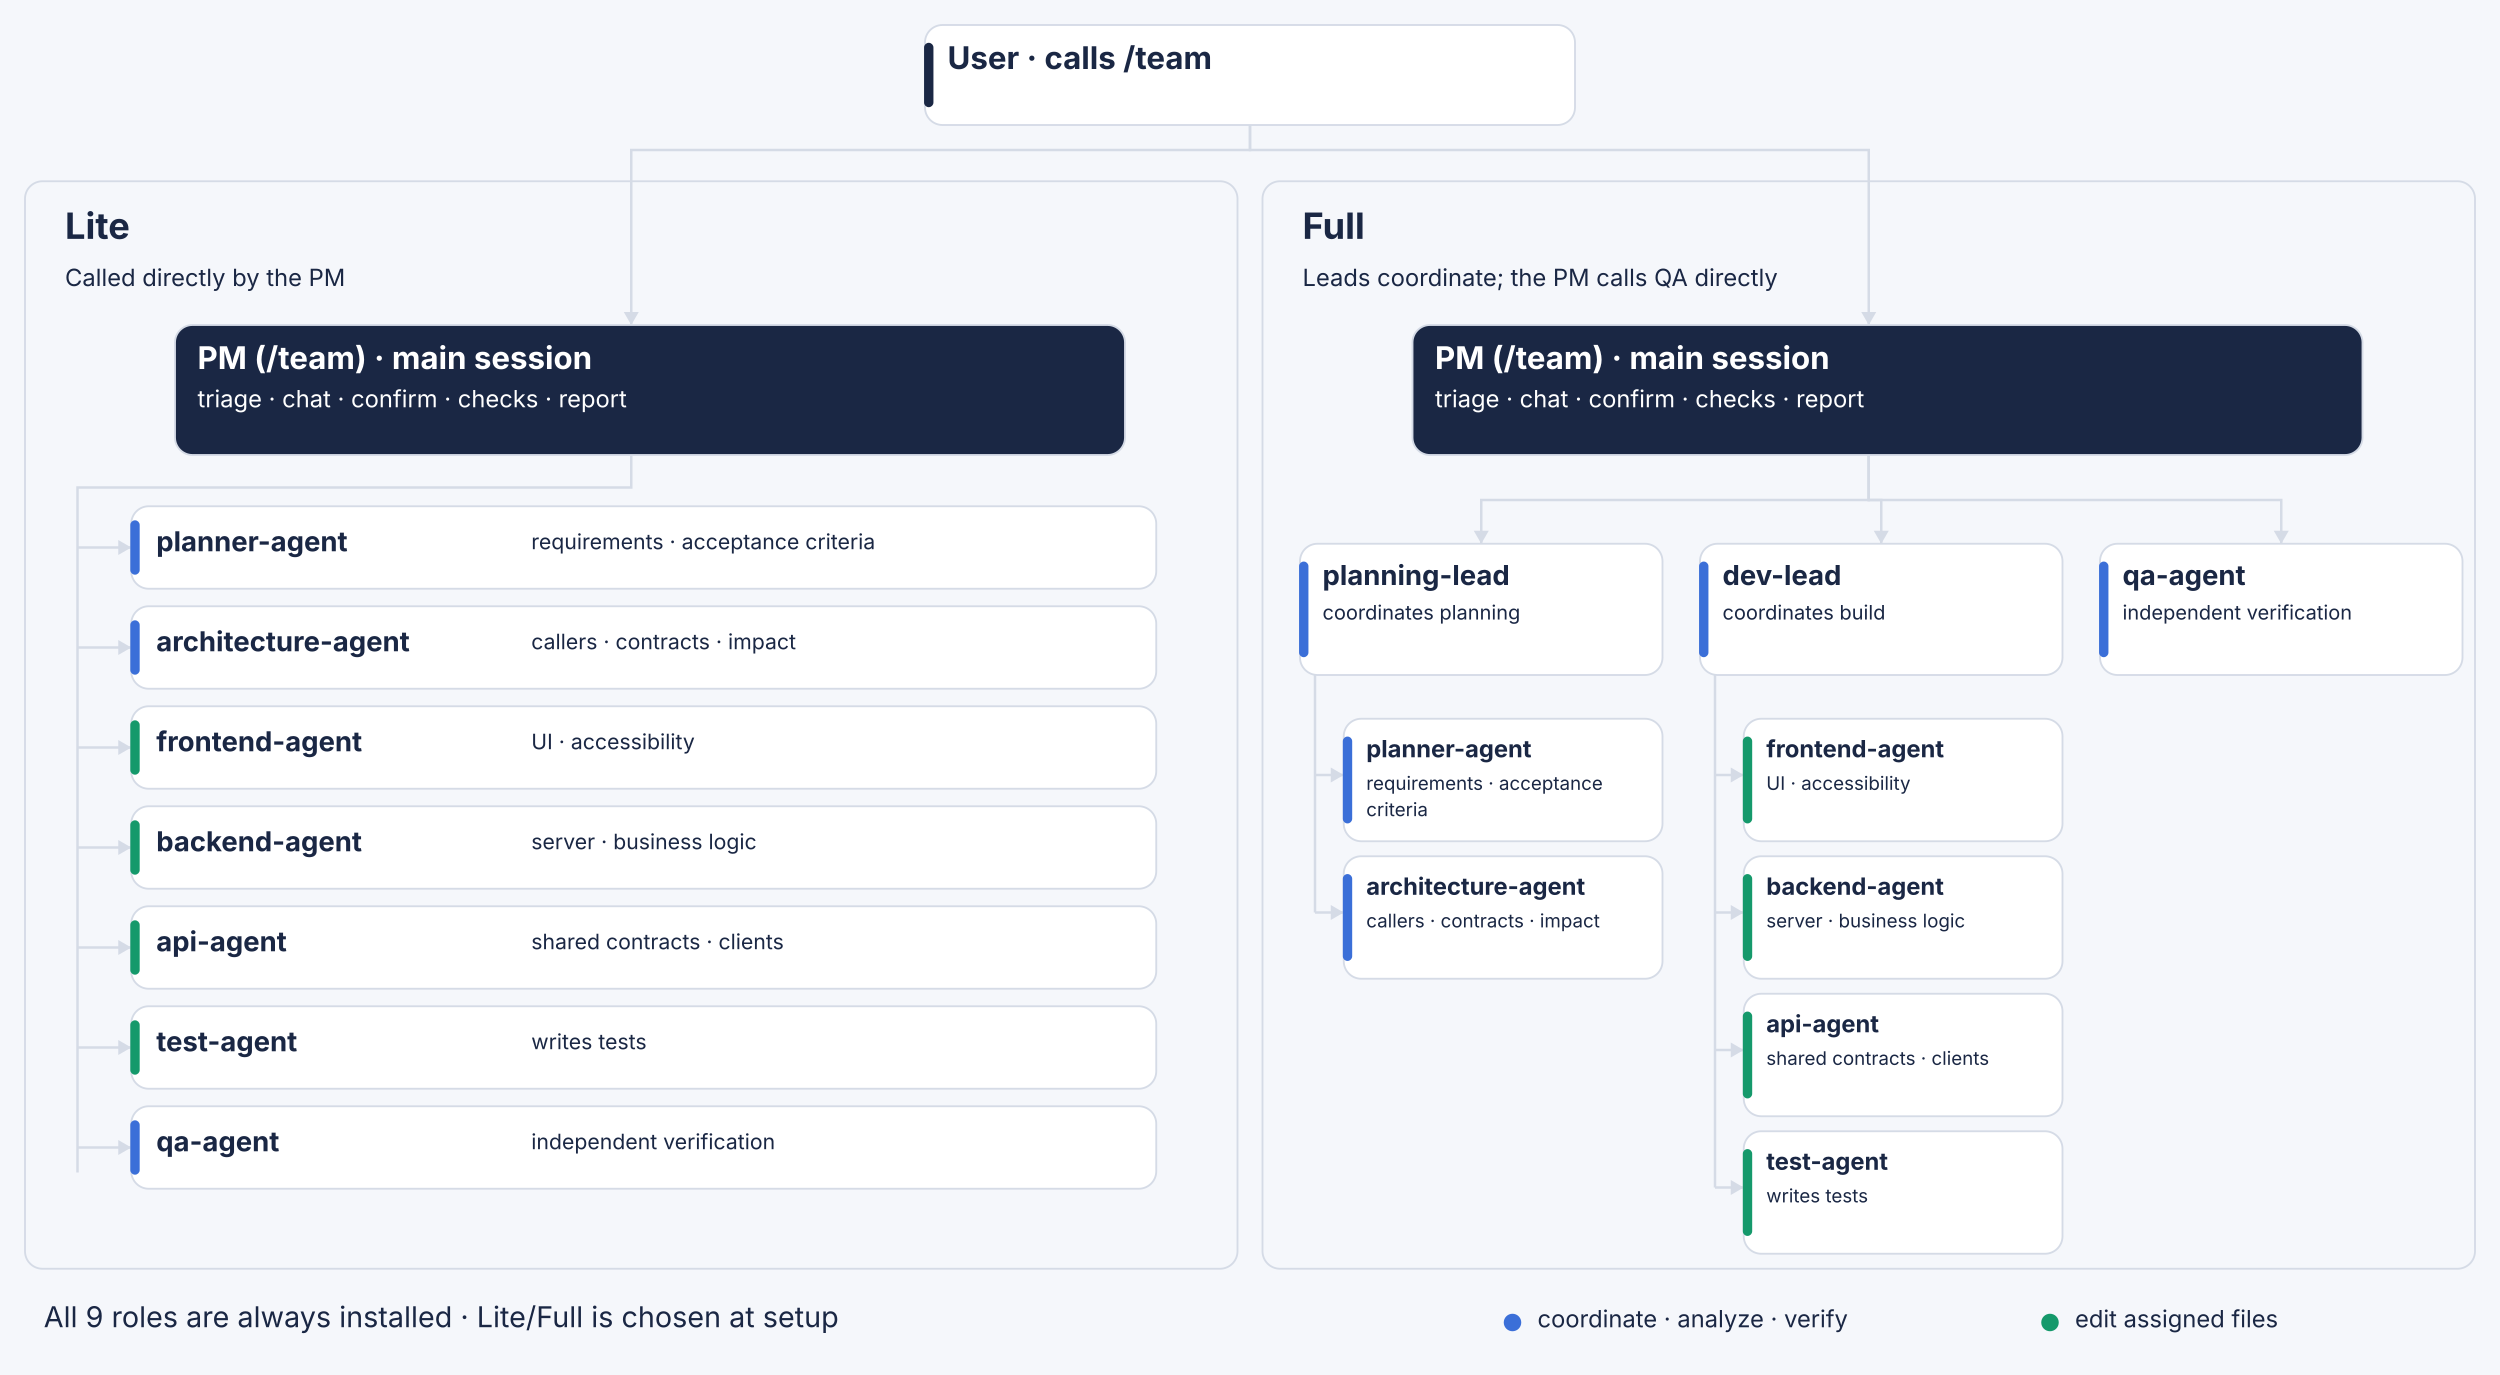
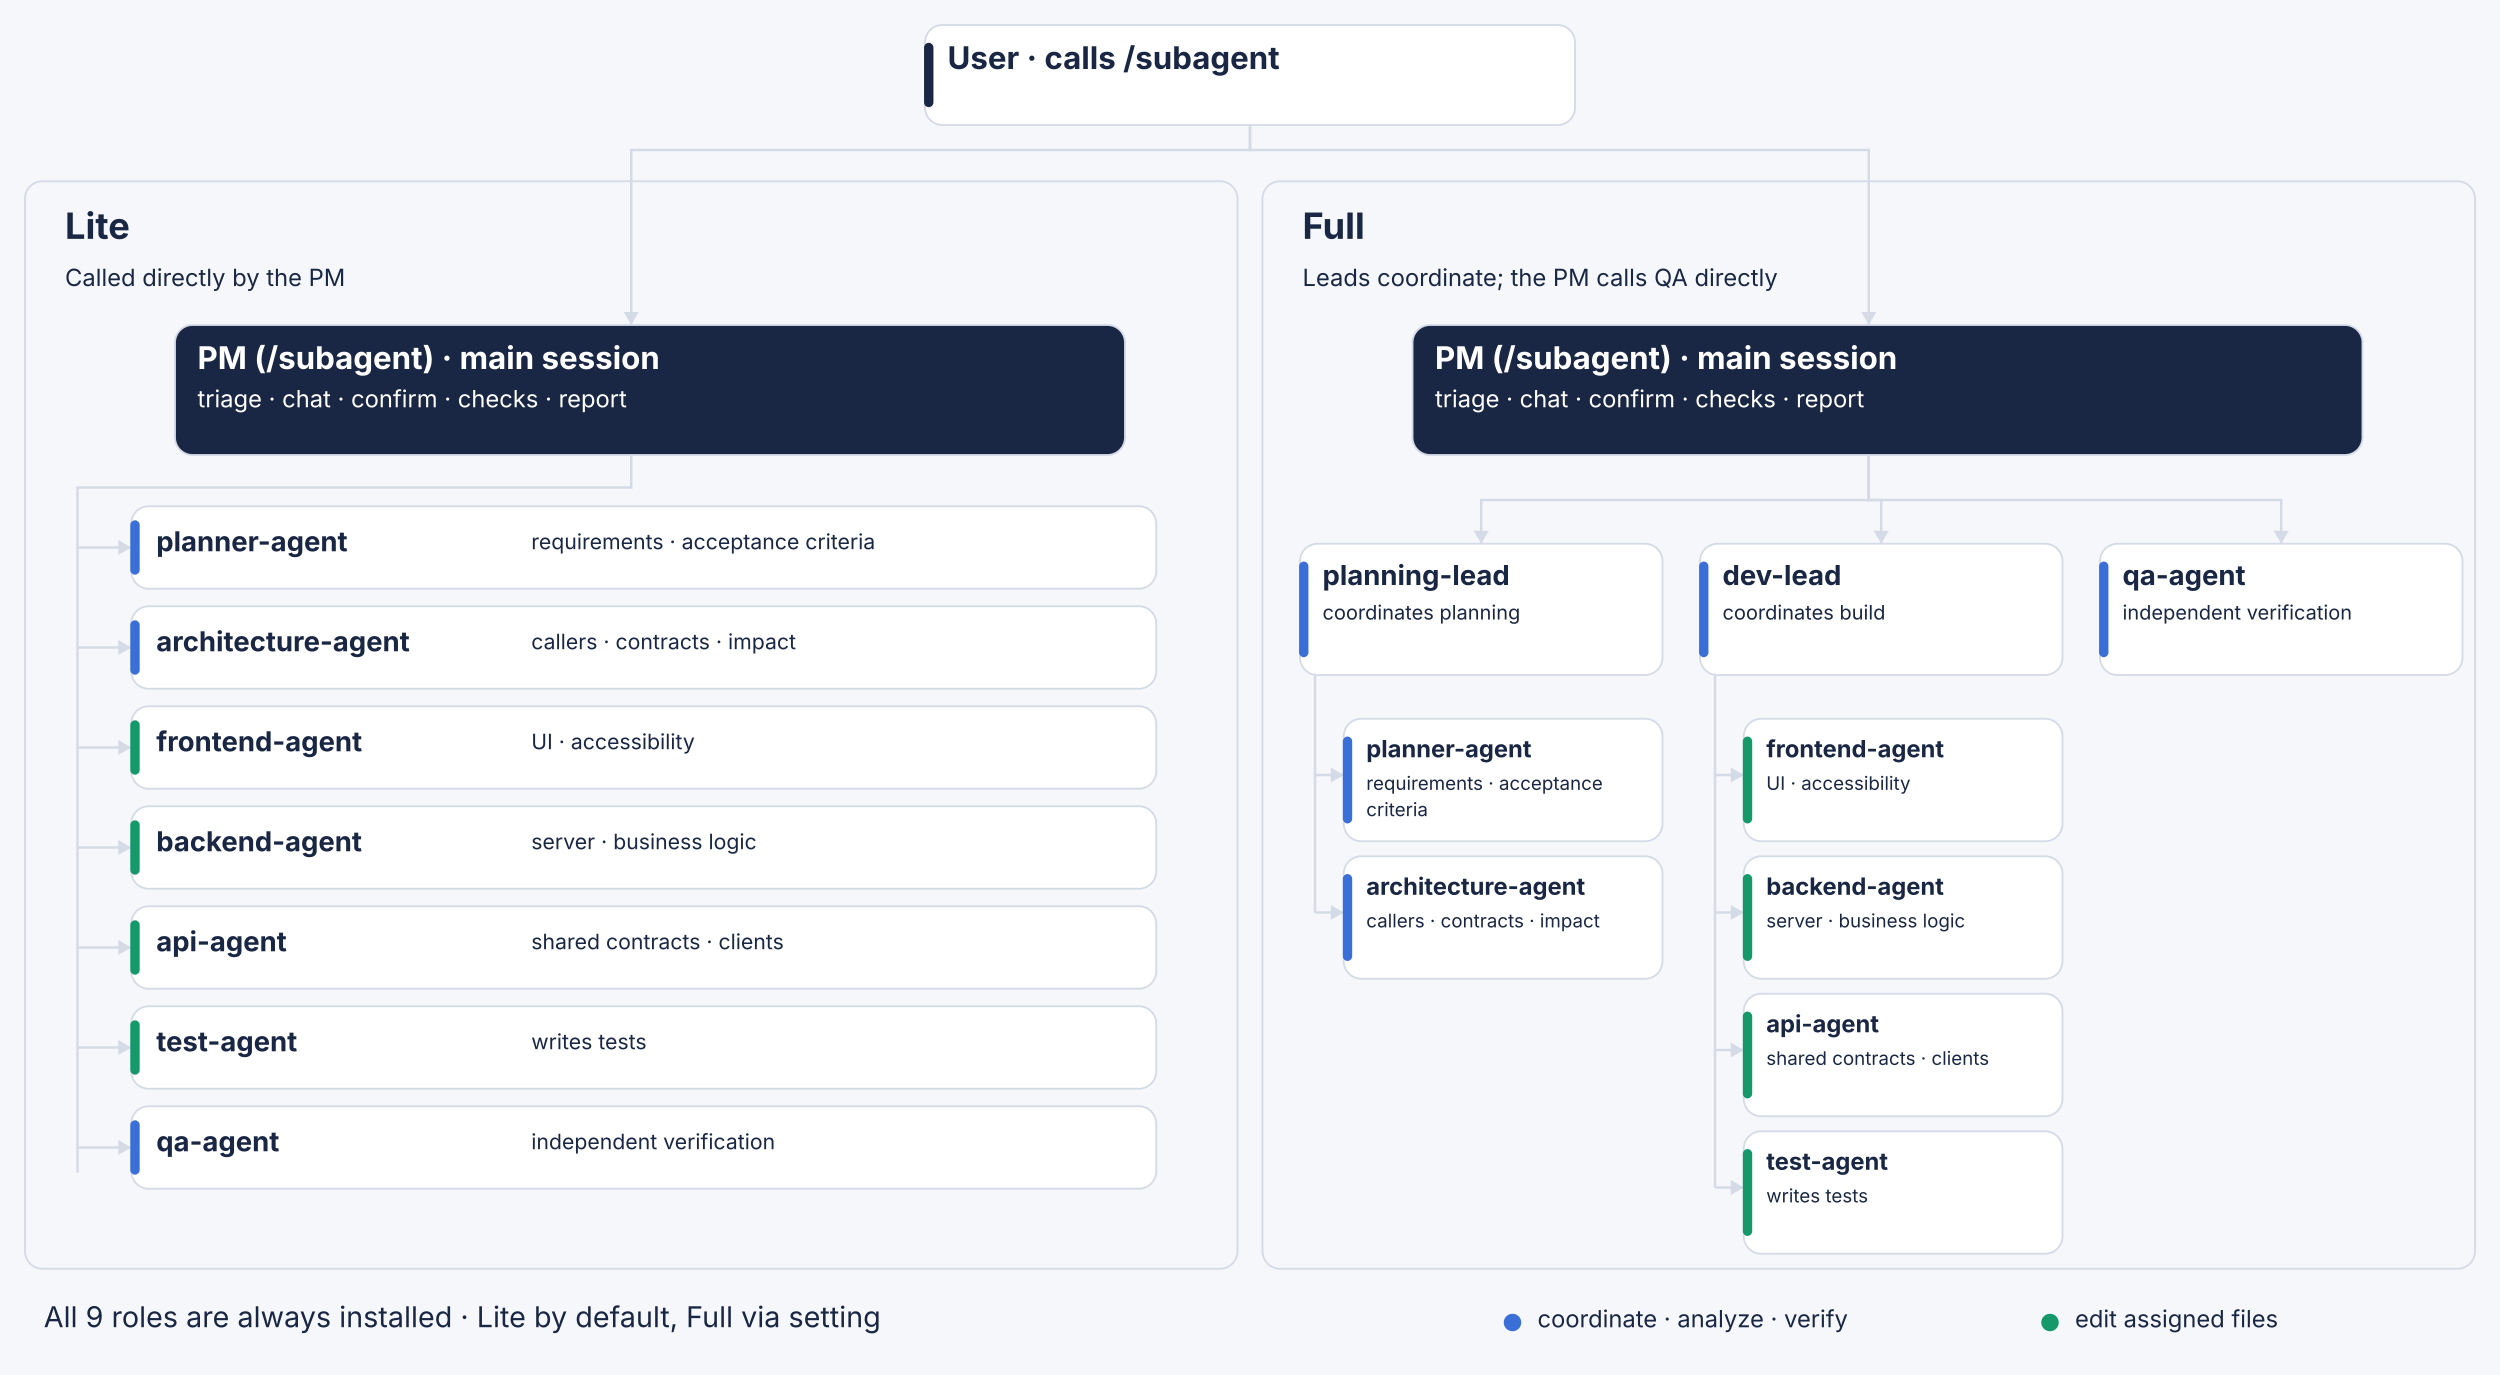
<svg xmlns="http://www.w3.org/2000/svg" width="2000" height="1100" viewBox="0 0 2000 1100">
  <rect width="2000" height="1100" fill="#F5F7FB" />
  <rect x="740" y="20" width="520" height="80" rx="14" fill="white" stroke="#D5DBE6" stroke-width="1.5" />
  <rect x="740" y="35" width="6" height="50" rx="3" fill="#1A2744" stroke="#1A2744" stroke-width="1.5" />
-   <text x="758" y="37" dominant-baseline="text-before-edge" font-family="Inter, Noto Sans KR, sans-serif" font-size="25" font-weight="700" fill="#1A2744">User · calls /team</text>
+   <text x="758" y="37" dominant-baseline="text-before-edge" font-family="Inter, Noto Sans KR, sans-serif" font-size="25" font-weight="700" fill="#1A2744">User · calls /subagent</text>
  <rect x="20" y="145" width="970" height="870" rx="14" fill="#F5F7FB" stroke="#D5DBE6" stroke-width="1.5" />
  <text x="52" y="170" dominant-baseline="text-before-edge" font-family="Inter, Noto Sans KR, sans-serif" font-size="29" font-weight="700" fill="#1A2744">Lite</text>
  <text x="52" y="215" dominant-baseline="text-before-edge" font-family="Inter, Noto Sans KR, sans-serif" font-size="19" font-weight="400" fill="#1A2744">Called directly by the PM</text>
  <polyline points="1000,100 1000,120 505,120 505,260" fill="none" stroke="#D5DBE6" stroke-width="2" />
  <polygon points="505,260 499.0,249.608 511.0,249.608" fill="#D5DBE6" />
  <rect x="140" y="260" width="760" height="104" rx="14" fill="#1A2744" stroke="#D5DBE6" stroke-width="1.5" />
-   <text x="158" y="277" dominant-baseline="text-before-edge" font-family="Inter, Noto Sans KR, sans-serif" font-size="25" font-weight="700" fill="white">PM (/team) · main session</text>
+   <text x="158" y="277" dominant-baseline="text-before-edge" font-family="Inter, Noto Sans KR, sans-serif" font-size="25" font-weight="700" fill="white">PM (/subagent) · main session</text>
  <text x="158" y="312" dominant-baseline="text-before-edge" font-family="Inter, Noto Sans KR, sans-serif" font-size="19" font-weight="400" fill="white">triage · chat · confirm · checks · report</text>
  <rect x="1010" y="145" width="970" height="870" rx="14" fill="#F5F7FB" stroke="#D5DBE6" stroke-width="1.5" />
  <text x="1042" y="170" dominant-baseline="text-before-edge" font-family="Inter, Noto Sans KR, sans-serif" font-size="29" font-weight="700" fill="#1A2744">Full</text>
  <text x="1042" y="215" dominant-baseline="text-before-edge" font-family="Inter, Noto Sans KR, sans-serif" font-size="19" font-weight="400" fill="#1A2744">Leads coordinate; the PM calls QA directly</text>
  <polyline points="1000,100 1000,120 1495,120 1495,260" fill="none" stroke="#D5DBE6" stroke-width="2" />
  <polygon points="1495,260 1489.0,249.608 1501.0,249.608" fill="#D5DBE6" />
  <rect x="1130" y="260" width="760" height="104" rx="14" fill="#1A2744" stroke="#D5DBE6" stroke-width="1.5" />
-   <text x="1148" y="277" dominant-baseline="text-before-edge" font-family="Inter, Noto Sans KR, sans-serif" font-size="25" font-weight="700" fill="white">PM (/team) · main session</text>
+   <text x="1148" y="277" dominant-baseline="text-before-edge" font-family="Inter, Noto Sans KR, sans-serif" font-size="25" font-weight="700" fill="white">PM (/subagent) · main session</text>
  <text x="1148" y="312" dominant-baseline="text-before-edge" font-family="Inter, Noto Sans KR, sans-serif" font-size="19" font-weight="400" fill="white">triage · chat · confirm · checks · report</text>
  <polyline points="505,364 505,390 62,390 62,938" fill="none" stroke="#D5DBE6" stroke-width="2" />
  <polyline points="62,438 105,438" fill="none" stroke="#D5DBE6" stroke-width="2" />
  <polygon points="105,438 94.608,444.0 94.608,432.0" fill="#D5DBE6" />
  <rect x="105" y="405" width="820" height="66" rx="14" fill="white" stroke="#D5DBE6" stroke-width="1.5" />
  <rect x="105" y="417" width="6" height="42" rx="3" fill="#3B6FD8" stroke="#3B6FD8" stroke-width="1.5" />
  <text x="125" y="425" dominant-baseline="text-before-edge" font-family="Inter, Noto Sans KR, sans-serif" font-size="22" font-weight="700" fill="#1A2744">planner-agent</text>
  <text x="425" y="427" dominant-baseline="text-before-edge" font-family="Inter, Noto Sans KR, sans-serif" font-size="17" font-weight="400" fill="#1A2744">requirements · acceptance criteria</text>
  <polyline points="62,518 105,518" fill="none" stroke="#D5DBE6" stroke-width="2" />
  <polygon points="105,518 94.608,524.0 94.608,512.0" fill="#D5DBE6" />
  <rect x="105" y="485" width="820" height="66" rx="14" fill="white" stroke="#D5DBE6" stroke-width="1.5" />
  <rect x="105" y="497" width="6" height="42" rx="3" fill="#3B6FD8" stroke="#3B6FD8" stroke-width="1.5" />
  <text x="125" y="505" dominant-baseline="text-before-edge" font-family="Inter, Noto Sans KR, sans-serif" font-size="22" font-weight="700" fill="#1A2744">architecture-agent</text>
  <text x="425" y="507" dominant-baseline="text-before-edge" font-family="Inter, Noto Sans KR, sans-serif" font-size="17" font-weight="400" fill="#1A2744">callers · contracts · impact</text>
  <polyline points="62,598 105,598" fill="none" stroke="#D5DBE6" stroke-width="2" />
  <polygon points="105,598 94.608,604.0 94.608,592.0" fill="#D5DBE6" />
  <rect x="105" y="565" width="820" height="66" rx="14" fill="white" stroke="#D5DBE6" stroke-width="1.5" />
  <rect x="105" y="577" width="6" height="42" rx="3" fill="#15996B" stroke="#15996B" stroke-width="1.5" />
  <text x="125" y="585" dominant-baseline="text-before-edge" font-family="Inter, Noto Sans KR, sans-serif" font-size="22" font-weight="700" fill="#1A2744">frontend-agent</text>
  <text x="425" y="587" dominant-baseline="text-before-edge" font-family="Inter, Noto Sans KR, sans-serif" font-size="17" font-weight="400" fill="#1A2744">UI · accessibility</text>
  <polyline points="62,678 105,678" fill="none" stroke="#D5DBE6" stroke-width="2" />
  <polygon points="105,678 94.608,684.0 94.608,672.0" fill="#D5DBE6" />
  <rect x="105" y="645" width="820" height="66" rx="14" fill="white" stroke="#D5DBE6" stroke-width="1.5" />
  <rect x="105" y="657" width="6" height="42" rx="3" fill="#15996B" stroke="#15996B" stroke-width="1.5" />
  <text x="125" y="665" dominant-baseline="text-before-edge" font-family="Inter, Noto Sans KR, sans-serif" font-size="22" font-weight="700" fill="#1A2744">backend-agent</text>
  <text x="425" y="667" dominant-baseline="text-before-edge" font-family="Inter, Noto Sans KR, sans-serif" font-size="17" font-weight="400" fill="#1A2744">server · business logic</text>
  <polyline points="62,758 105,758" fill="none" stroke="#D5DBE6" stroke-width="2" />
  <polygon points="105,758 94.608,764.0 94.608,752.0" fill="#D5DBE6" />
  <rect x="105" y="725" width="820" height="66" rx="14" fill="white" stroke="#D5DBE6" stroke-width="1.5" />
  <rect x="105" y="737" width="6" height="42" rx="3" fill="#15996B" stroke="#15996B" stroke-width="1.5" />
  <text x="125" y="745" dominant-baseline="text-before-edge" font-family="Inter, Noto Sans KR, sans-serif" font-size="22" font-weight="700" fill="#1A2744">api-agent</text>
  <text x="425" y="747" dominant-baseline="text-before-edge" font-family="Inter, Noto Sans KR, sans-serif" font-size="17" font-weight="400" fill="#1A2744">shared contracts · clients</text>
  <polyline points="62,838 105,838" fill="none" stroke="#D5DBE6" stroke-width="2" />
  <polygon points="105,838 94.608,844.0 94.608,832.0" fill="#D5DBE6" />
  <rect x="105" y="805" width="820" height="66" rx="14" fill="white" stroke="#D5DBE6" stroke-width="1.5" />
  <rect x="105" y="817" width="6" height="42" rx="3" fill="#15996B" stroke="#15996B" stroke-width="1.5" />
  <text x="125" y="825" dominant-baseline="text-before-edge" font-family="Inter, Noto Sans KR, sans-serif" font-size="22" font-weight="700" fill="#1A2744">test-agent</text>
  <text x="425" y="827" dominant-baseline="text-before-edge" font-family="Inter, Noto Sans KR, sans-serif" font-size="17" font-weight="400" fill="#1A2744">writes tests</text>
  <polyline points="62,918 105,918" fill="none" stroke="#D5DBE6" stroke-width="2" />
  <polygon points="105,918 94.608,924.0 94.608,912.0" fill="#D5DBE6" />
  <rect x="105" y="885" width="820" height="66" rx="14" fill="white" stroke="#D5DBE6" stroke-width="1.5" />
  <rect x="105" y="897" width="6" height="42" rx="3" fill="#3B6FD8" stroke="#3B6FD8" stroke-width="1.5" />
  <text x="125" y="905" dominant-baseline="text-before-edge" font-family="Inter, Noto Sans KR, sans-serif" font-size="22" font-weight="700" fill="#1A2744">qa-agent</text>
  <text x="425" y="907" dominant-baseline="text-before-edge" font-family="Inter, Noto Sans KR, sans-serif" font-size="17" font-weight="400" fill="#1A2744">independent verification</text>
  <polyline points="1495,364 1495,400 1185,400 1185,435" fill="none" stroke="#D5DBE6" stroke-width="2" />
  <polygon points="1185,435 1179.0,424.608 1191.0,424.608" fill="#D5DBE6" />
  <rect x="1040" y="435" width="290" height="105" rx="14" fill="white" stroke="#D5DBE6" stroke-width="1.5" />
  <rect x="1040" y="450" width="6" height="75" rx="3" fill="#3B6FD8" stroke="#3B6FD8" stroke-width="1.5" />
  <text x="1058" y="452" dominant-baseline="text-before-edge" font-family="Inter, Noto Sans KR, sans-serif" font-size="22" font-weight="700" fill="#1A2744">planning-lead</text>
  <text x="1058" y="484" dominant-baseline="text-before-edge" font-family="Inter, Noto Sans KR, sans-serif" font-size="16" font-weight="400" fill="#1A2744">coordinates planning</text>
  <polyline points="1495,364 1495,400 1505,400 1505,435" fill="none" stroke="#D5DBE6" stroke-width="2" />
  <polygon points="1505,435 1499.0,424.608 1511.0,424.608" fill="#D5DBE6" />
  <rect x="1360" y="435" width="290" height="105" rx="14" fill="white" stroke="#D5DBE6" stroke-width="1.5" />
  <rect x="1360" y="450" width="6" height="75" rx="3" fill="#3B6FD8" stroke="#3B6FD8" stroke-width="1.5" />
  <text x="1378" y="452" dominant-baseline="text-before-edge" font-family="Inter, Noto Sans KR, sans-serif" font-size="22" font-weight="700" fill="#1A2744">dev-lead</text>
  <text x="1378" y="484" dominant-baseline="text-before-edge" font-family="Inter, Noto Sans KR, sans-serif" font-size="16" font-weight="400" fill="#1A2744">coordinates build</text>
  <polyline points="1495,364 1495,400 1825,400 1825,435" fill="none" stroke="#D5DBE6" stroke-width="2" />
  <polygon points="1825,435 1819.0,424.608 1831.0,424.608" fill="#D5DBE6" />
  <rect x="1680" y="435" width="290" height="105" rx="14" fill="white" stroke="#D5DBE6" stroke-width="1.5" />
  <rect x="1680" y="450" width="6" height="75" rx="3" fill="#3B6FD8" stroke="#3B6FD8" stroke-width="1.5" />
  <text x="1698" y="452" dominant-baseline="text-before-edge" font-family="Inter, Noto Sans KR, sans-serif" font-size="22" font-weight="700" fill="#1A2744">qa-agent</text>
  <text x="1698" y="484" dominant-baseline="text-before-edge" font-family="Inter, Noto Sans KR, sans-serif" font-size="16" font-weight="400" fill="#1A2744">independent verification</text>
  <polyline points="1052,540 1052,730" fill="none" stroke="#D5DBE6" stroke-width="2" />
  <polyline points="1052,620 1075,620" fill="none" stroke="#D5DBE6" stroke-width="2" />
  <polygon points="1075,620 1064.608,626.0 1064.608,614.0" fill="#D5DBE6" />
  <rect x="1075" y="575" width="255" height="98" rx="14" fill="white" stroke="#D5DBE6" stroke-width="1.5" />
  <rect x="1075" y="590" width="6" height="68" rx="3" fill="#3B6FD8" stroke="#3B6FD8" stroke-width="1.5" />
  <text x="1093" y="592" dominant-baseline="text-before-edge" font-family="Inter, Noto Sans KR, sans-serif" font-size="19" font-weight="700" fill="#1A2744">planner-agent</text>
  <text x="1093" y="621" dominant-baseline="text-before-edge" font-family="Inter, Noto Sans KR, sans-serif" font-size="15" font-weight="400" fill="#1A2744">requirements · acceptance</text>
  <text x="1093" y="642" dominant-baseline="text-before-edge" font-family="Inter, Noto Sans KR, sans-serif" font-size="15" font-weight="400" fill="#1A2744">criteria</text>
  <polyline points="1052,730 1075,730" fill="none" stroke="#D5DBE6" stroke-width="2" />
  <polygon points="1075,730 1064.608,736.0 1064.608,724.0" fill="#D5DBE6" />
  <rect x="1075" y="685" width="255" height="98" rx="14" fill="white" stroke="#D5DBE6" stroke-width="1.5" />
  <rect x="1075" y="700" width="6" height="68" rx="3" fill="#3B6FD8" stroke="#3B6FD8" stroke-width="1.5" />
  <text x="1093" y="702" dominant-baseline="text-before-edge" font-family="Inter, Noto Sans KR, sans-serif" font-size="19" font-weight="700" fill="#1A2744">architecture-agent</text>
  <text x="1093" y="731" dominant-baseline="text-before-edge" font-family="Inter, Noto Sans KR, sans-serif" font-size="15" font-weight="400" fill="#1A2744">callers · contracts · impact</text>
  <polyline points="1372,540 1372,950" fill="none" stroke="#D5DBE6" stroke-width="2" />
  <polyline points="1372,620 1395,620" fill="none" stroke="#D5DBE6" stroke-width="2" />
  <polygon points="1395,620 1384.608,626.0 1384.608,614.0" fill="#D5DBE6" />
  <rect x="1395" y="575" width="255" height="98" rx="14" fill="white" stroke="#D5DBE6" stroke-width="1.5" />
  <rect x="1395" y="590" width="6" height="68" rx="3" fill="#15996B" stroke="#15996B" stroke-width="1.5" />
  <text x="1413" y="592" dominant-baseline="text-before-edge" font-family="Inter, Noto Sans KR, sans-serif" font-size="19" font-weight="700" fill="#1A2744">frontend-agent</text>
  <text x="1413" y="621" dominant-baseline="text-before-edge" font-family="Inter, Noto Sans KR, sans-serif" font-size="15" font-weight="400" fill="#1A2744">UI · accessibility</text>
  <polyline points="1372,730 1395,730" fill="none" stroke="#D5DBE6" stroke-width="2" />
  <polygon points="1395,730 1384.608,736.0 1384.608,724.0" fill="#D5DBE6" />
  <rect x="1395" y="685" width="255" height="98" rx="14" fill="white" stroke="#D5DBE6" stroke-width="1.5" />
  <rect x="1395" y="700" width="6" height="68" rx="3" fill="#15996B" stroke="#15996B" stroke-width="1.5" />
  <text x="1413" y="702" dominant-baseline="text-before-edge" font-family="Inter, Noto Sans KR, sans-serif" font-size="19" font-weight="700" fill="#1A2744">backend-agent</text>
  <text x="1413" y="731" dominant-baseline="text-before-edge" font-family="Inter, Noto Sans KR, sans-serif" font-size="15" font-weight="400" fill="#1A2744">server · business logic</text>
  <polyline points="1372,840 1395,840" fill="none" stroke="#D5DBE6" stroke-width="2" />
  <polygon points="1395,840 1384.608,846.0 1384.608,834.0" fill="#D5DBE6" />
  <rect x="1395" y="795" width="255" height="98" rx="14" fill="white" stroke="#D5DBE6" stroke-width="1.5" />
  <rect x="1395" y="810" width="6" height="68" rx="3" fill="#15996B" stroke="#15996B" stroke-width="1.5" />
  <text x="1413" y="812" dominant-baseline="text-before-edge" font-family="Inter, Noto Sans KR, sans-serif" font-size="19" font-weight="700" fill="#1A2744">api-agent</text>
  <text x="1413" y="841" dominant-baseline="text-before-edge" font-family="Inter, Noto Sans KR, sans-serif" font-size="15" font-weight="400" fill="#1A2744">shared contracts · clients</text>
  <polyline points="1372,950 1395,950" fill="none" stroke="#D5DBE6" stroke-width="2" />
  <polygon points="1395,950 1384.608,956.0 1384.608,944.0" fill="#D5DBE6" />
  <rect x="1395" y="905" width="255" height="98" rx="14" fill="white" stroke="#D5DBE6" stroke-width="1.5" />
  <rect x="1395" y="920" width="6" height="68" rx="3" fill="#15996B" stroke="#15996B" stroke-width="1.5" />
  <text x="1413" y="922" dominant-baseline="text-before-edge" font-family="Inter, Noto Sans KR, sans-serif" font-size="19" font-weight="700" fill="#1A2744">test-agent</text>
  <text x="1413" y="951" dominant-baseline="text-before-edge" font-family="Inter, Noto Sans KR, sans-serif" font-size="15" font-weight="400" fill="#1A2744">writes tests</text>
-   <text x="35" y="1045" dominant-baseline="text-before-edge" font-family="Inter, Noto Sans KR, sans-serif" font-size="23" font-weight="400" fill="#1A2744">All 9 roles are always installed · Lite/Full is chosen at setup</text>
+   <text x="35" y="1045" dominant-baseline="text-before-edge" font-family="Inter, Noto Sans KR, sans-serif" font-size="23" font-weight="400" fill="#1A2744">All 9 roles are always installed · Lite by default, Full via setting</text>
  <circle cx="1210" cy="1058" r="7" fill="#3B6FD8" />
  <text x="1230" y="1048" dominant-baseline="text-before-edge" font-family="Inter, Noto Sans KR, sans-serif" font-size="19" font-weight="400" fill="#1A2744">coordinate · analyze · verify</text>
  <circle cx="1640" cy="1058" r="7" fill="#15996B" />
  <text x="1660" y="1048" dominant-baseline="text-before-edge" font-family="Inter, Noto Sans KR, sans-serif" font-size="19" font-weight="400" fill="#1A2744">edit assigned files</text>
</svg>
